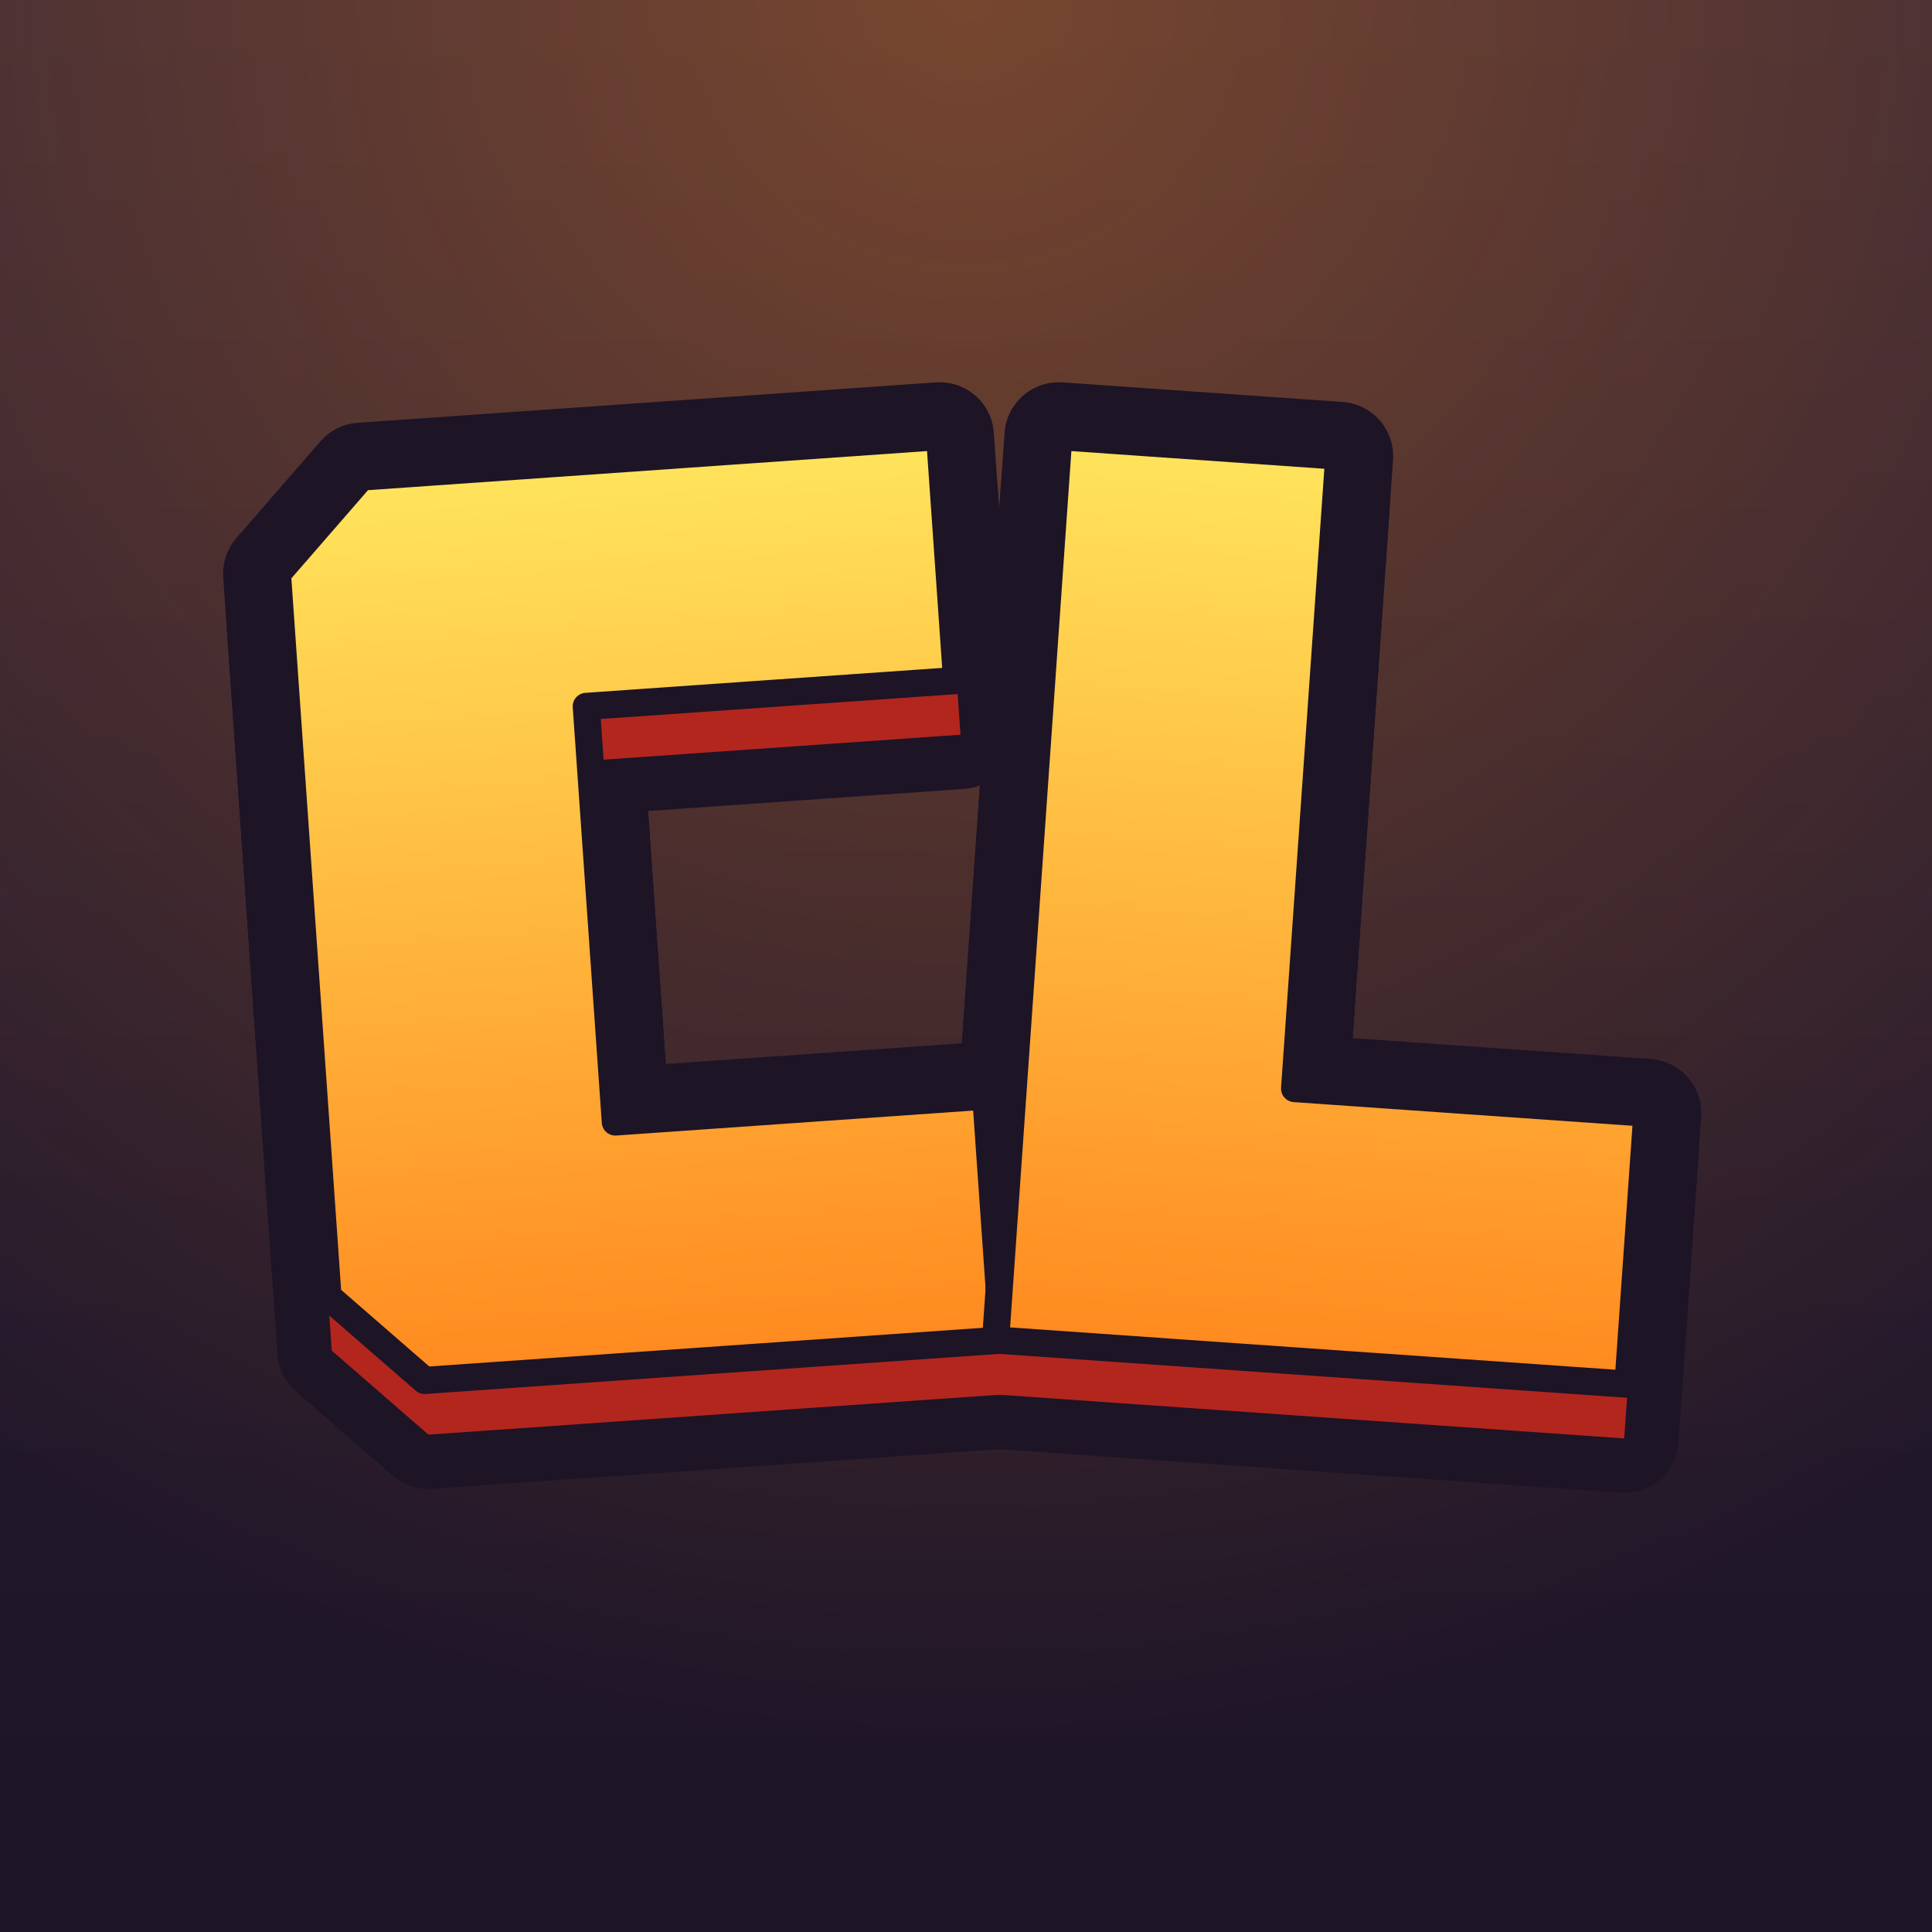
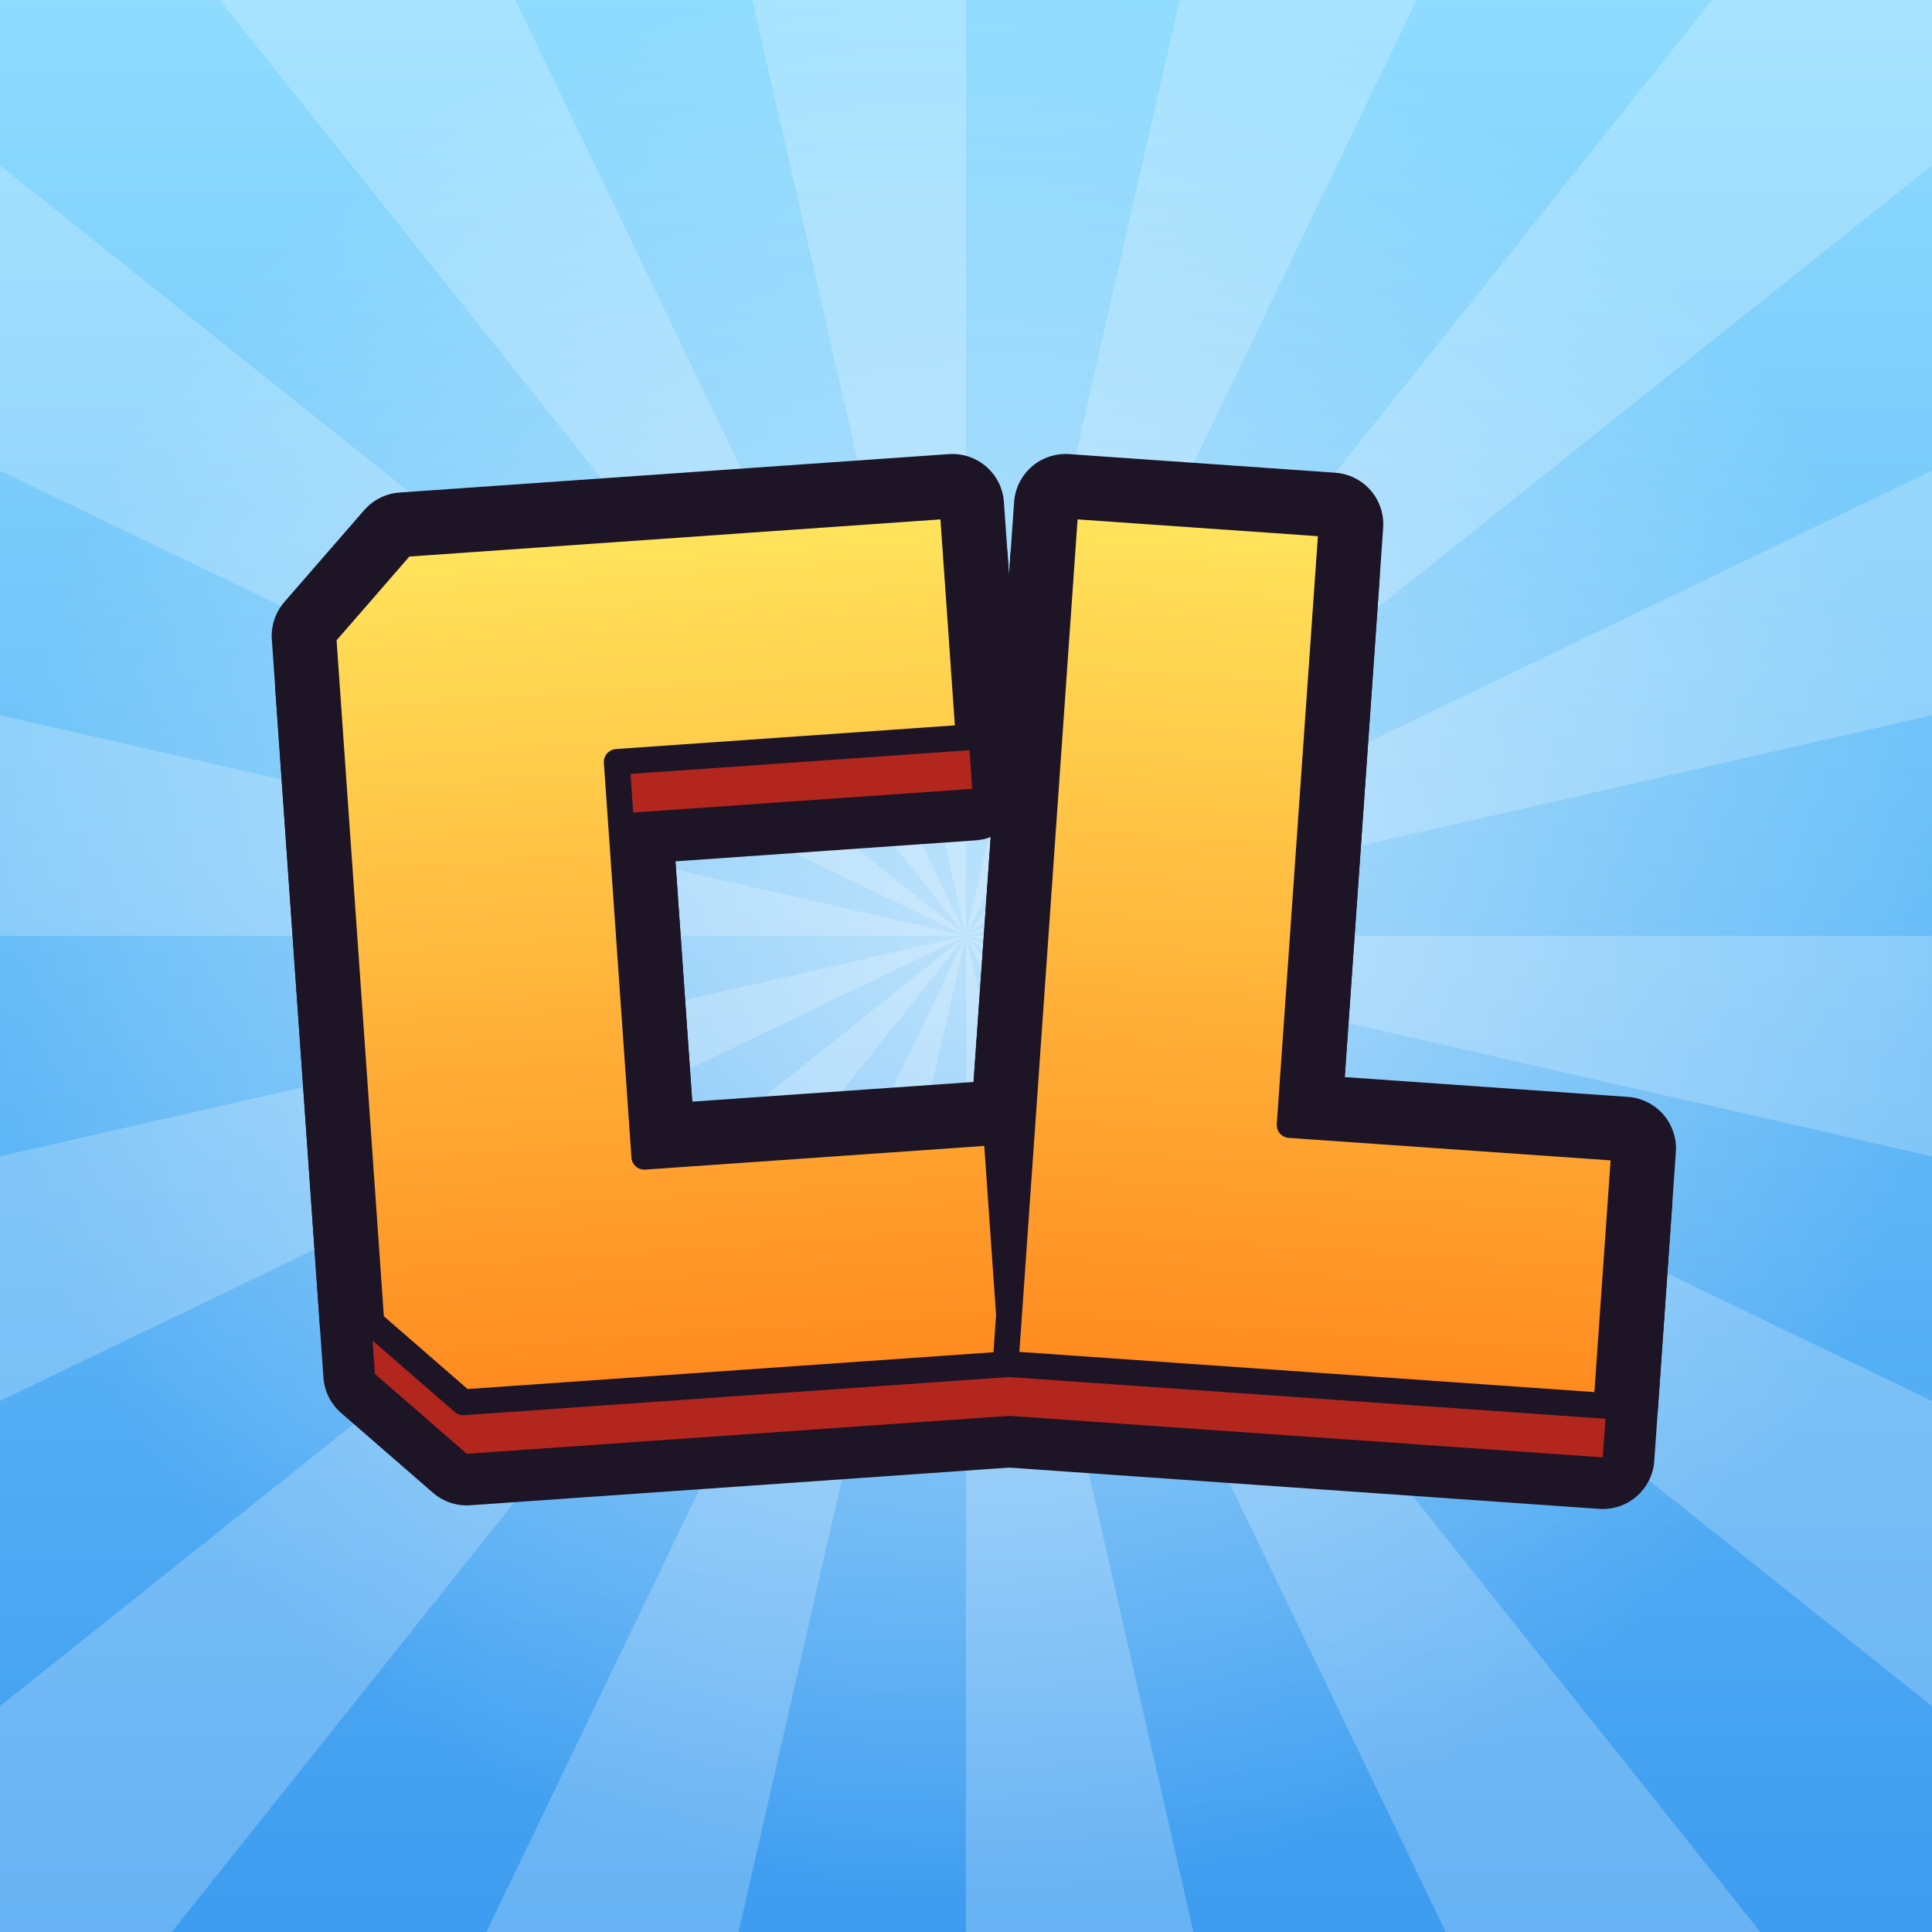
<svg xmlns="http://www.w3.org/2000/svg" viewBox="0 0 64 64">
  <defs>
    <linearGradient id="fill" x1="0" y1="0" x2="0" y2="1">
      <stop offset="0" stop-color="#ffe45c" />
      <stop offset="1" stop-color="#ff8a1f" />
    </linearGradient>
-     <linearGradient id="gold" x1="0" y1="0" x2="0" y2="1">
-       <stop offset="0" stop-color="#fff1a8" />
-       <stop offset="1" stop-color="#f2c641" />
+     <linearGradient id="bg" x1="0" y1="0" x2="0" y2="1">
+       <stop offset="0" stop-color="#8fdcff" />
+       <stop offset="1" stop-color="#3d9cf0" />
    </linearGradient>
-     <radialGradient id="glass" cx="0.35" cy="0.3" r="0.8">
-       <stop offset="0" stop-color="#ffffff" />
-       <stop offset="0.6" stop-color="#cfeaff" />
-       <stop offset="1" stop-color="#7fb6e0" />
+     <radialGradient id="glow" cx="0.5" cy="0.48" r="0.5">
+       <stop offset="0" stop-color="#ffffff" stop-opacity="0.55" />
+       <stop offset="1" stop-color="#ffffff" stop-opacity="0" />
    </radialGradient>
-     <linearGradient id="night" x1="0" y1="0" x2="0" y2="1">
-       <stop offset="0" stop-color="#2e2238" />
-       <stop offset="1" stop-color="#1d1426" />
-     </linearGradient>
  </defs>
-   <rect width="64" height="64" fill="url(#night)" />
-   <radialGradient id="glow" cx="0.5" cy="0" r="0.9">
-     <stop offset="0" stop-color="#ff8a1f" stop-opacity="0.35" />
-     <stop offset="1" stop-color="#ff8a1f" stop-opacity="0" />
-   </radialGradient>
+   <rect width="64" height="64" fill="url(#bg)" />
+   <path d="M32 31L102.00 31.00L100.24 46.58ZM32 31L95.07 61.37L86.73 74.64ZM32 31L75.64 85.73L62.37 94.07ZM32 31L47.58 99.24L32.00 101.00ZM32 31L16.42 99.24L1.63 94.07ZM32 31L-11.64 85.73L-22.73 74.64ZM32 31L-31.07 61.37L-36.24 46.58ZM32 31L-38.00 31.00L-36.24 15.42ZM32 31L-31.07 0.63L-22.73 -12.64ZM32 31L-11.64 -23.73L1.63 -32.07ZM32 31L16.42 -37.24L32.00 -39.00ZM32 31L47.58 -37.24L62.37 -32.07ZM32 31L75.64 -23.73L86.73 -12.64ZM32 31L95.07 0.63L100.24 15.42Z" fill="#ffffff" opacity="0.22" />
  <rect width="64" height="64" fill="url(#glow)" />
-   <g transform="translate(6.4 6.4) scale(0.8)">
+   <g transform="translate(8.06 9.09) scale(0.76)">
    <g fill="#1d1426" stroke="#1d1426" stroke-width="12" stroke-linejoin="round">
      <g transform="translate(4.5 11.0) scale(0.375) rotate(-4 37 50)">
        <path d="M10 0H74V27H33V73H74V100H10L0 90V10Z" transform="translate(0 6)" />
        <path d="M10 0H74V27H33V73H74V100H10L0 90V10Z" />
      </g>
      <g transform="translate(34.5 11.0) scale(0.375) rotate(4 37 50)">
        <path d="M0 0H31V70H70V100H0Z" transform="translate(0 6)" />
        <path d="M0 0H31V70H70V100H0Z" />
      </g>
    </g>
    <g fill="#b3261e">
      <path d="M10 0H74V27H33V73H74V100H10L0 90V10Z" transform="translate(4.5 11.0) scale(0.375) rotate(-4 37 50) translate(0 6)" />
      <path d="M0 0H31V70H70V100H0Z" transform="translate(34.5 11.0) scale(0.375) rotate(4 37 50) translate(0 6)" />
    </g>
    <g fill="url(#fill)" stroke="#1d1426" stroke-width="3" stroke-linejoin="round">
      <path d="M10 0H74V27H33V73H74V100H10L0 90V10Z" transform="translate(4.5 11.0) scale(0.375) rotate(-4 37 50)" />
      <path d="M0 0H31V70H70V100H0Z" transform="translate(34.5 11.0) scale(0.375) rotate(4 37 50)" />
    </g>
  </g>
</svg>
